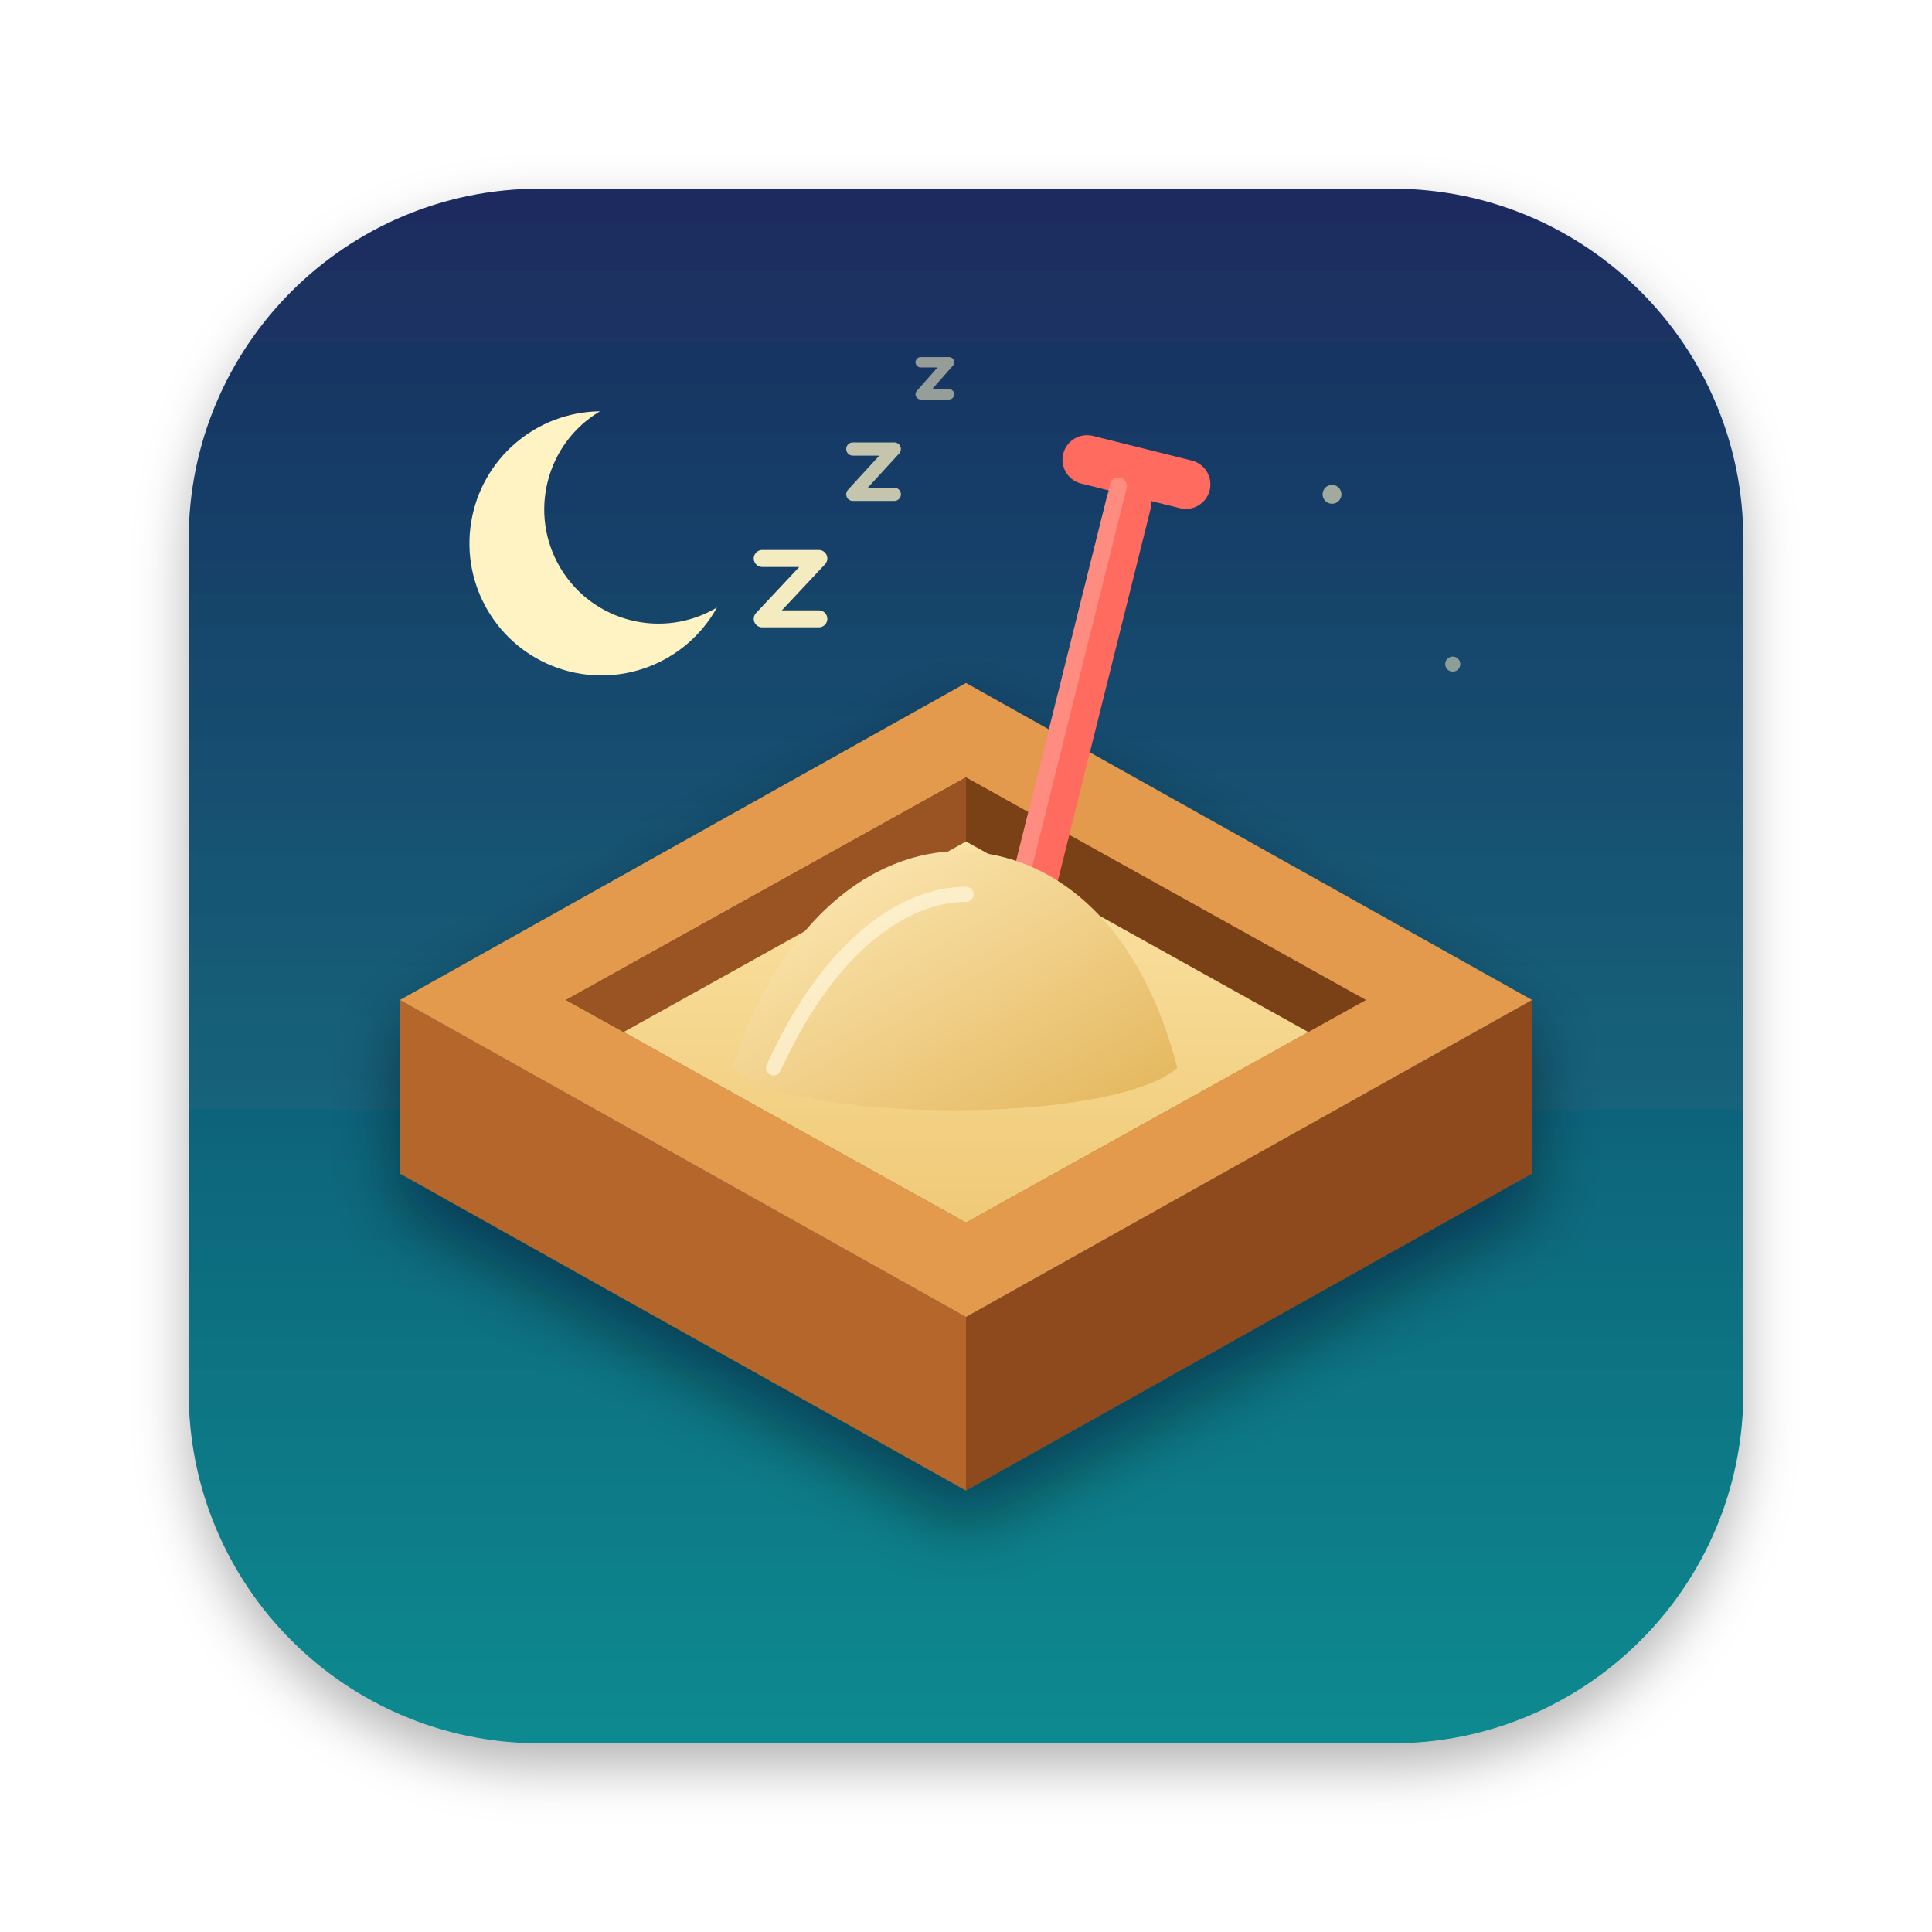
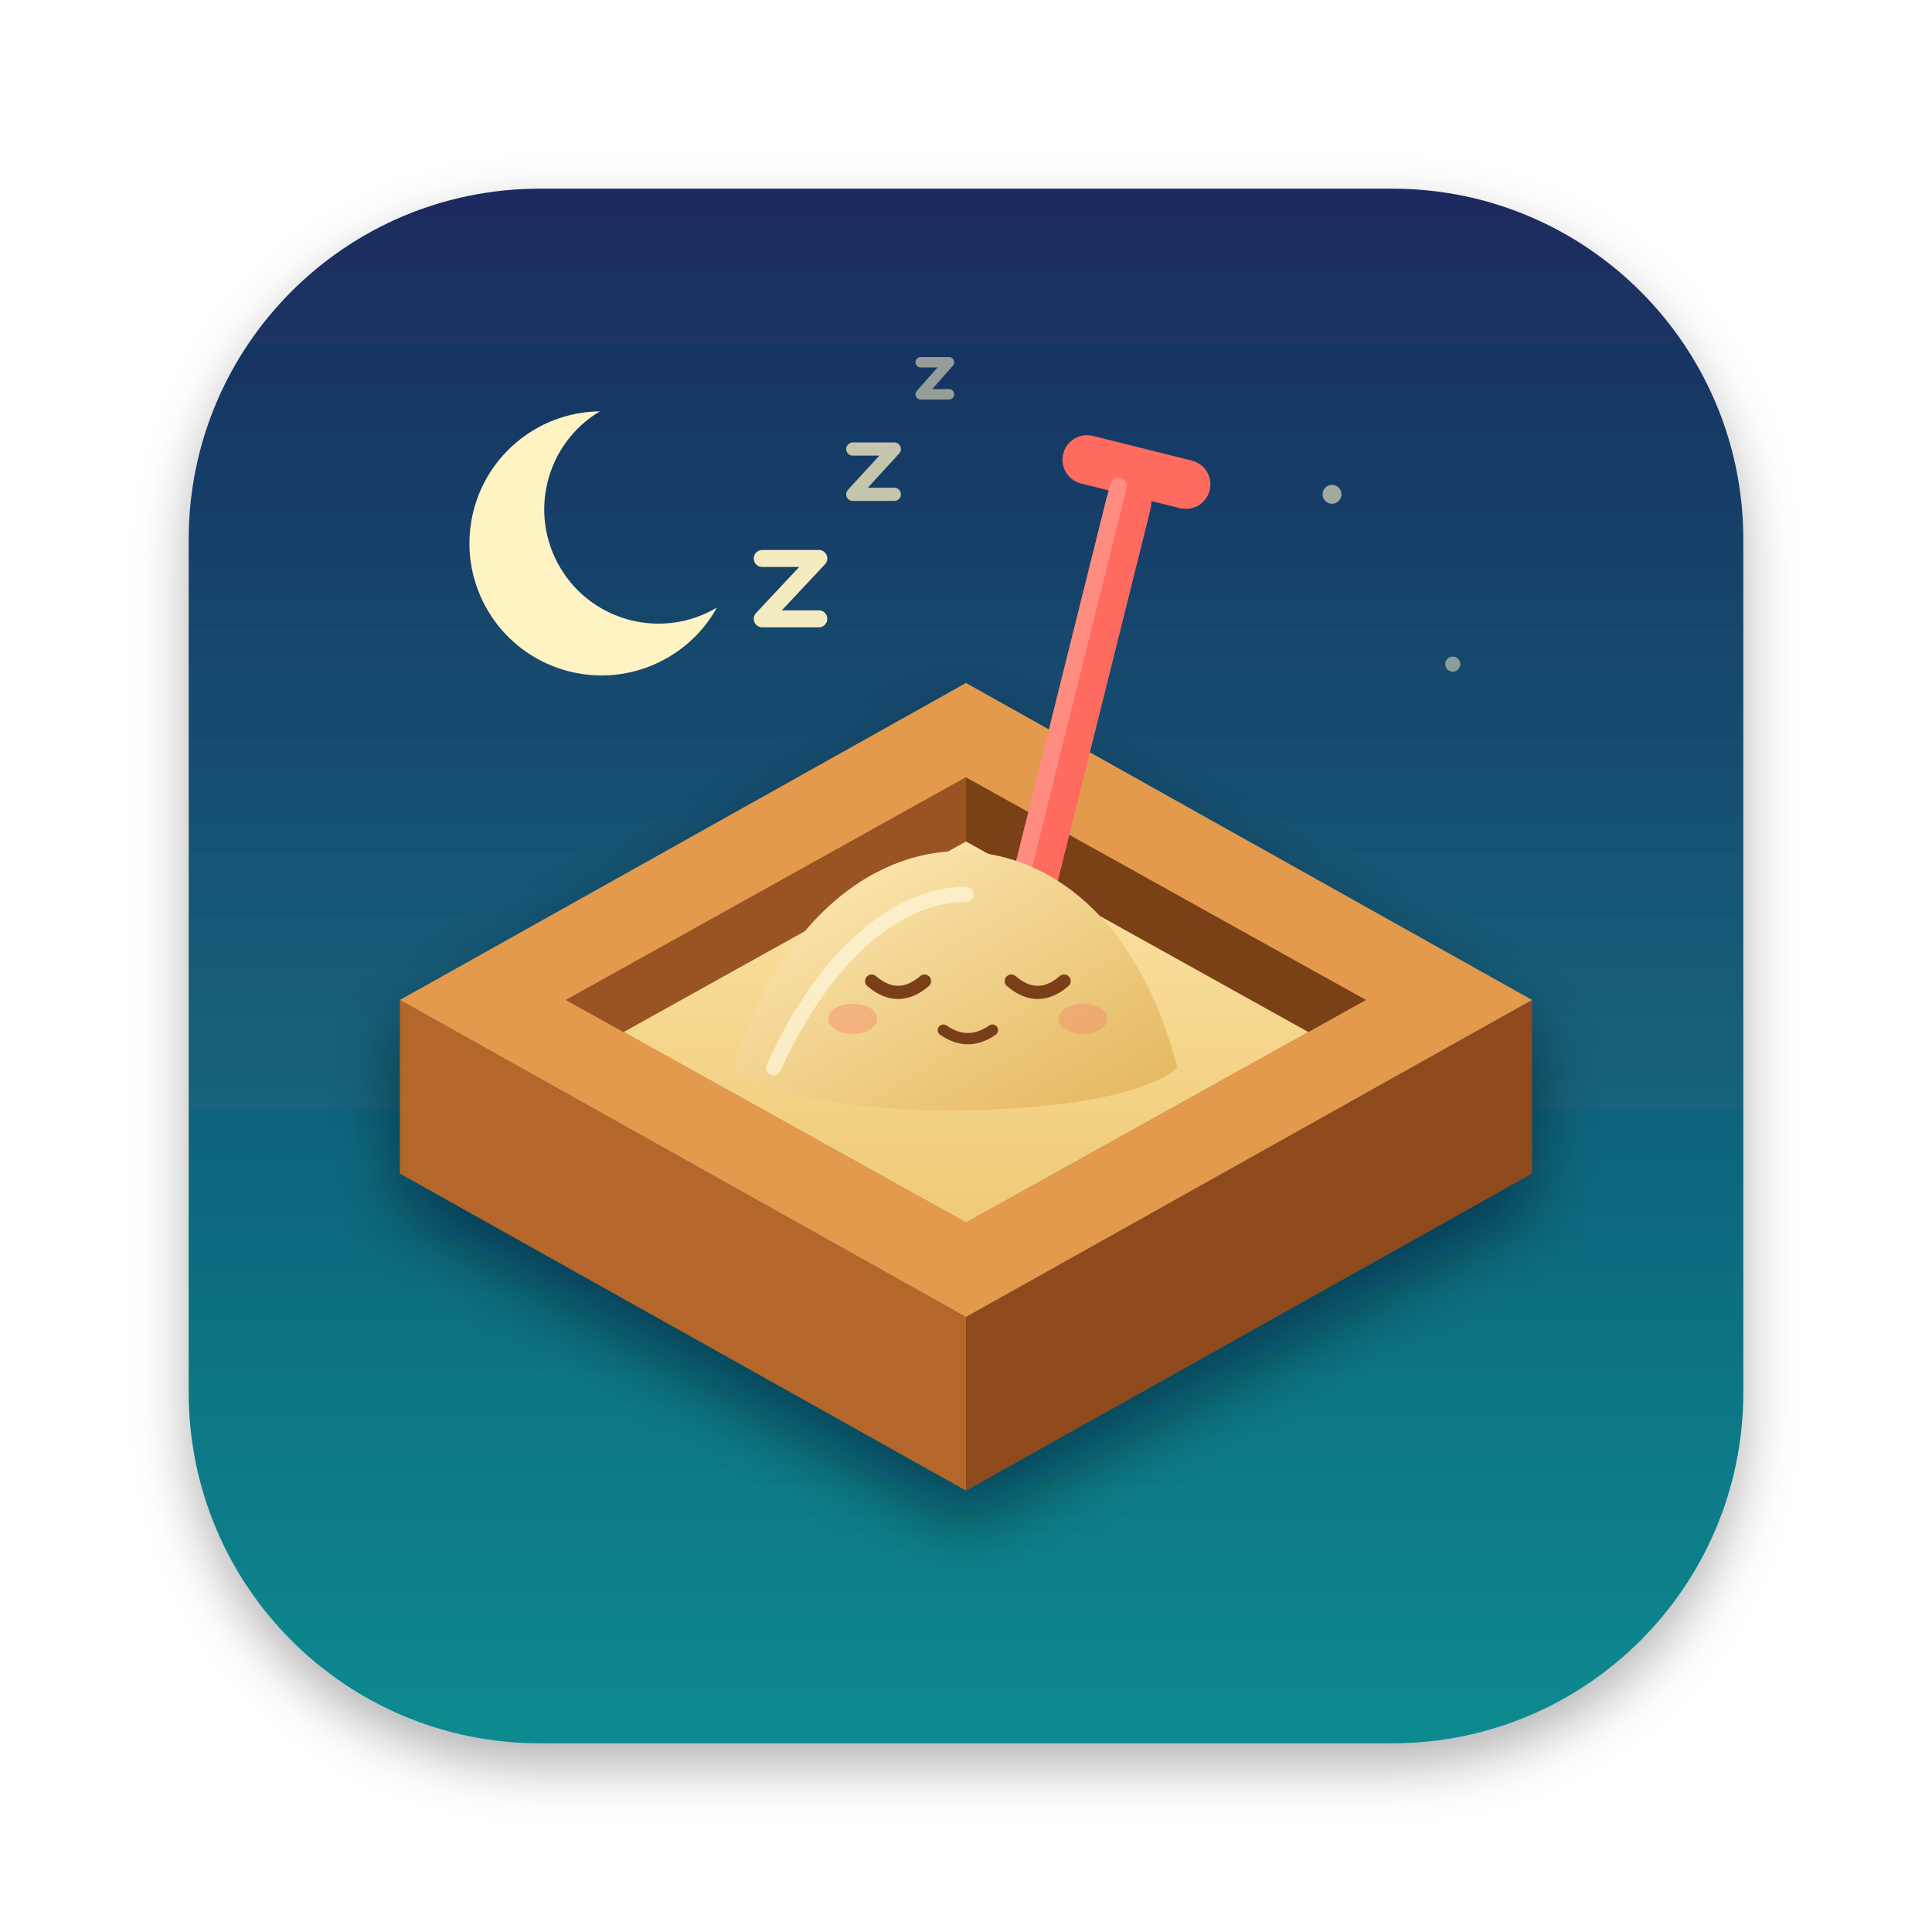
<svg xmlns="http://www.w3.org/2000/svg" width="1024" height="1024" viewBox="0 0 1024 1024">
  <defs>
    <linearGradient id="bg" x1="0" y1="0" x2="0" y2="1">
      <stop offset="0" stop-color="#1B2B5E" />
      <stop offset="1" stop-color="#0B8A8F" />
    </linearGradient>
    <linearGradient id="sand" x1="0" y1="0" x2="0" y2="1">
      <stop offset="0" stop-color="#FBE3A4" />
      <stop offset="1" stop-color="#EDC56F" />
    </linearGradient>
    <linearGradient id="mound" x1="0" y1="0" x2="1" y2="1">
      <stop offset="0" stop-color="#FFEDBD" />
      <stop offset="1" stop-color="#E3B55A" />
    </linearGradient>
    <filter id="shadow" x="-20%" y="-20%" width="140%" height="140%">
      <feDropShadow dx="0" dy="12" stdDeviation="14" flood-color="#000" flood-opacity="0.30" />
    </filter>
    <filter id="soft" x="-30%" y="-30%" width="160%" height="160%">
      <feDropShadow dx="0" dy="18" stdDeviation="18" flood-color="#001018" flood-opacity="0.45" />
    </filter>
    <clipPath id="inner">
      <polygon points="512,412 724,530 512,648 300,530" />
    </clipPath>
  </defs>
  <rect x="100" y="100" width="824" height="824" rx="186" fill="url(#bg)" filter="url(#shadow)" />
  <path d="M318 218 a70 70 0 1 0 62 104 a56 56 0 1 1 -62 -104z" fill="#FFF3C4" />
  <g fill="none" stroke="#FFF3C4" stroke-linecap="round" stroke-linejoin="round">
    <path d="M404 296 h30 l-30 32 h30" stroke-width="9" opacity=".95" />
    <path d="M452 238 h22 l-22 24 h22" stroke-width="7" opacity=".75" />
    <path d="M488 192 h15 l-15 17 h15" stroke-width="5.5" opacity=".55" />
  </g>
  <circle cx="706" cy="262" r="5" fill="#FFF3C4" opacity=".6" />
  <circle cx="770" cy="352" r="4" fill="#FFF3C4" opacity=".5" />
  <g filter="url(#soft)">
    <polygon points="212,530 512,698 512,790 212,622" fill="#B5662B" />
    <polygon points="512,698 812,530 812,622 512,790" fill="#8E4A1C" />
    <polygon points="512,362 812,530 512,698 212,530" fill="#E39A4E" />
    <polygon points="512,412 724,530 512,648 300,530" fill="#7A3F18" />
    <polygon points="512,412 300,530 300,570 512,452" fill="#9A5322" clip-path="url(#inner)" />
    <polygon points="512,446 724,564 512,682 300,564" fill="url(#sand)" clip-path="url(#inner)" />
  </g>
  <g transform="rotate(14 560 420)">
    <rect x="548" y="250" width="24" height="230" rx="12" fill="#FF6B5E" />
    <rect x="520" y="232" width="80" height="26" rx="13" fill="#FF6B5E" />
    <rect x="548" y="250" width="9" height="230" rx="4.5" fill="#FF9A8F" opacity=".7" />
  </g>
  <path d="M388 566 C420 470 480 446 520 452 C566 458 606 496 624 566 C590 596 420 596 388 566z" fill="url(#mound)" />
  <path d="M410 566 C440 500 480 474 512 474" fill="none" stroke="#FFF7DC" stroke-width="8" stroke-linecap="round" opacity=".7" />
+   <g fill="none" stroke="#7A3F18" stroke-width="7" stroke-linecap="round">
+     <path d="M462 520 q14 12 28 0" />
+     <path d="M536 520 q14 12 28 0" />
+     <path d="M500 546 q13 9 26 0" stroke-width="6" />
+   </g>
+   <ellipse cx="452" cy="540" rx="13" ry="8" fill="#F28C6A" opacity=".45" />
+   <ellipse cx="574" cy="540" rx="13" ry="8" fill="#F28C6A" opacity=".45" />
</svg>
